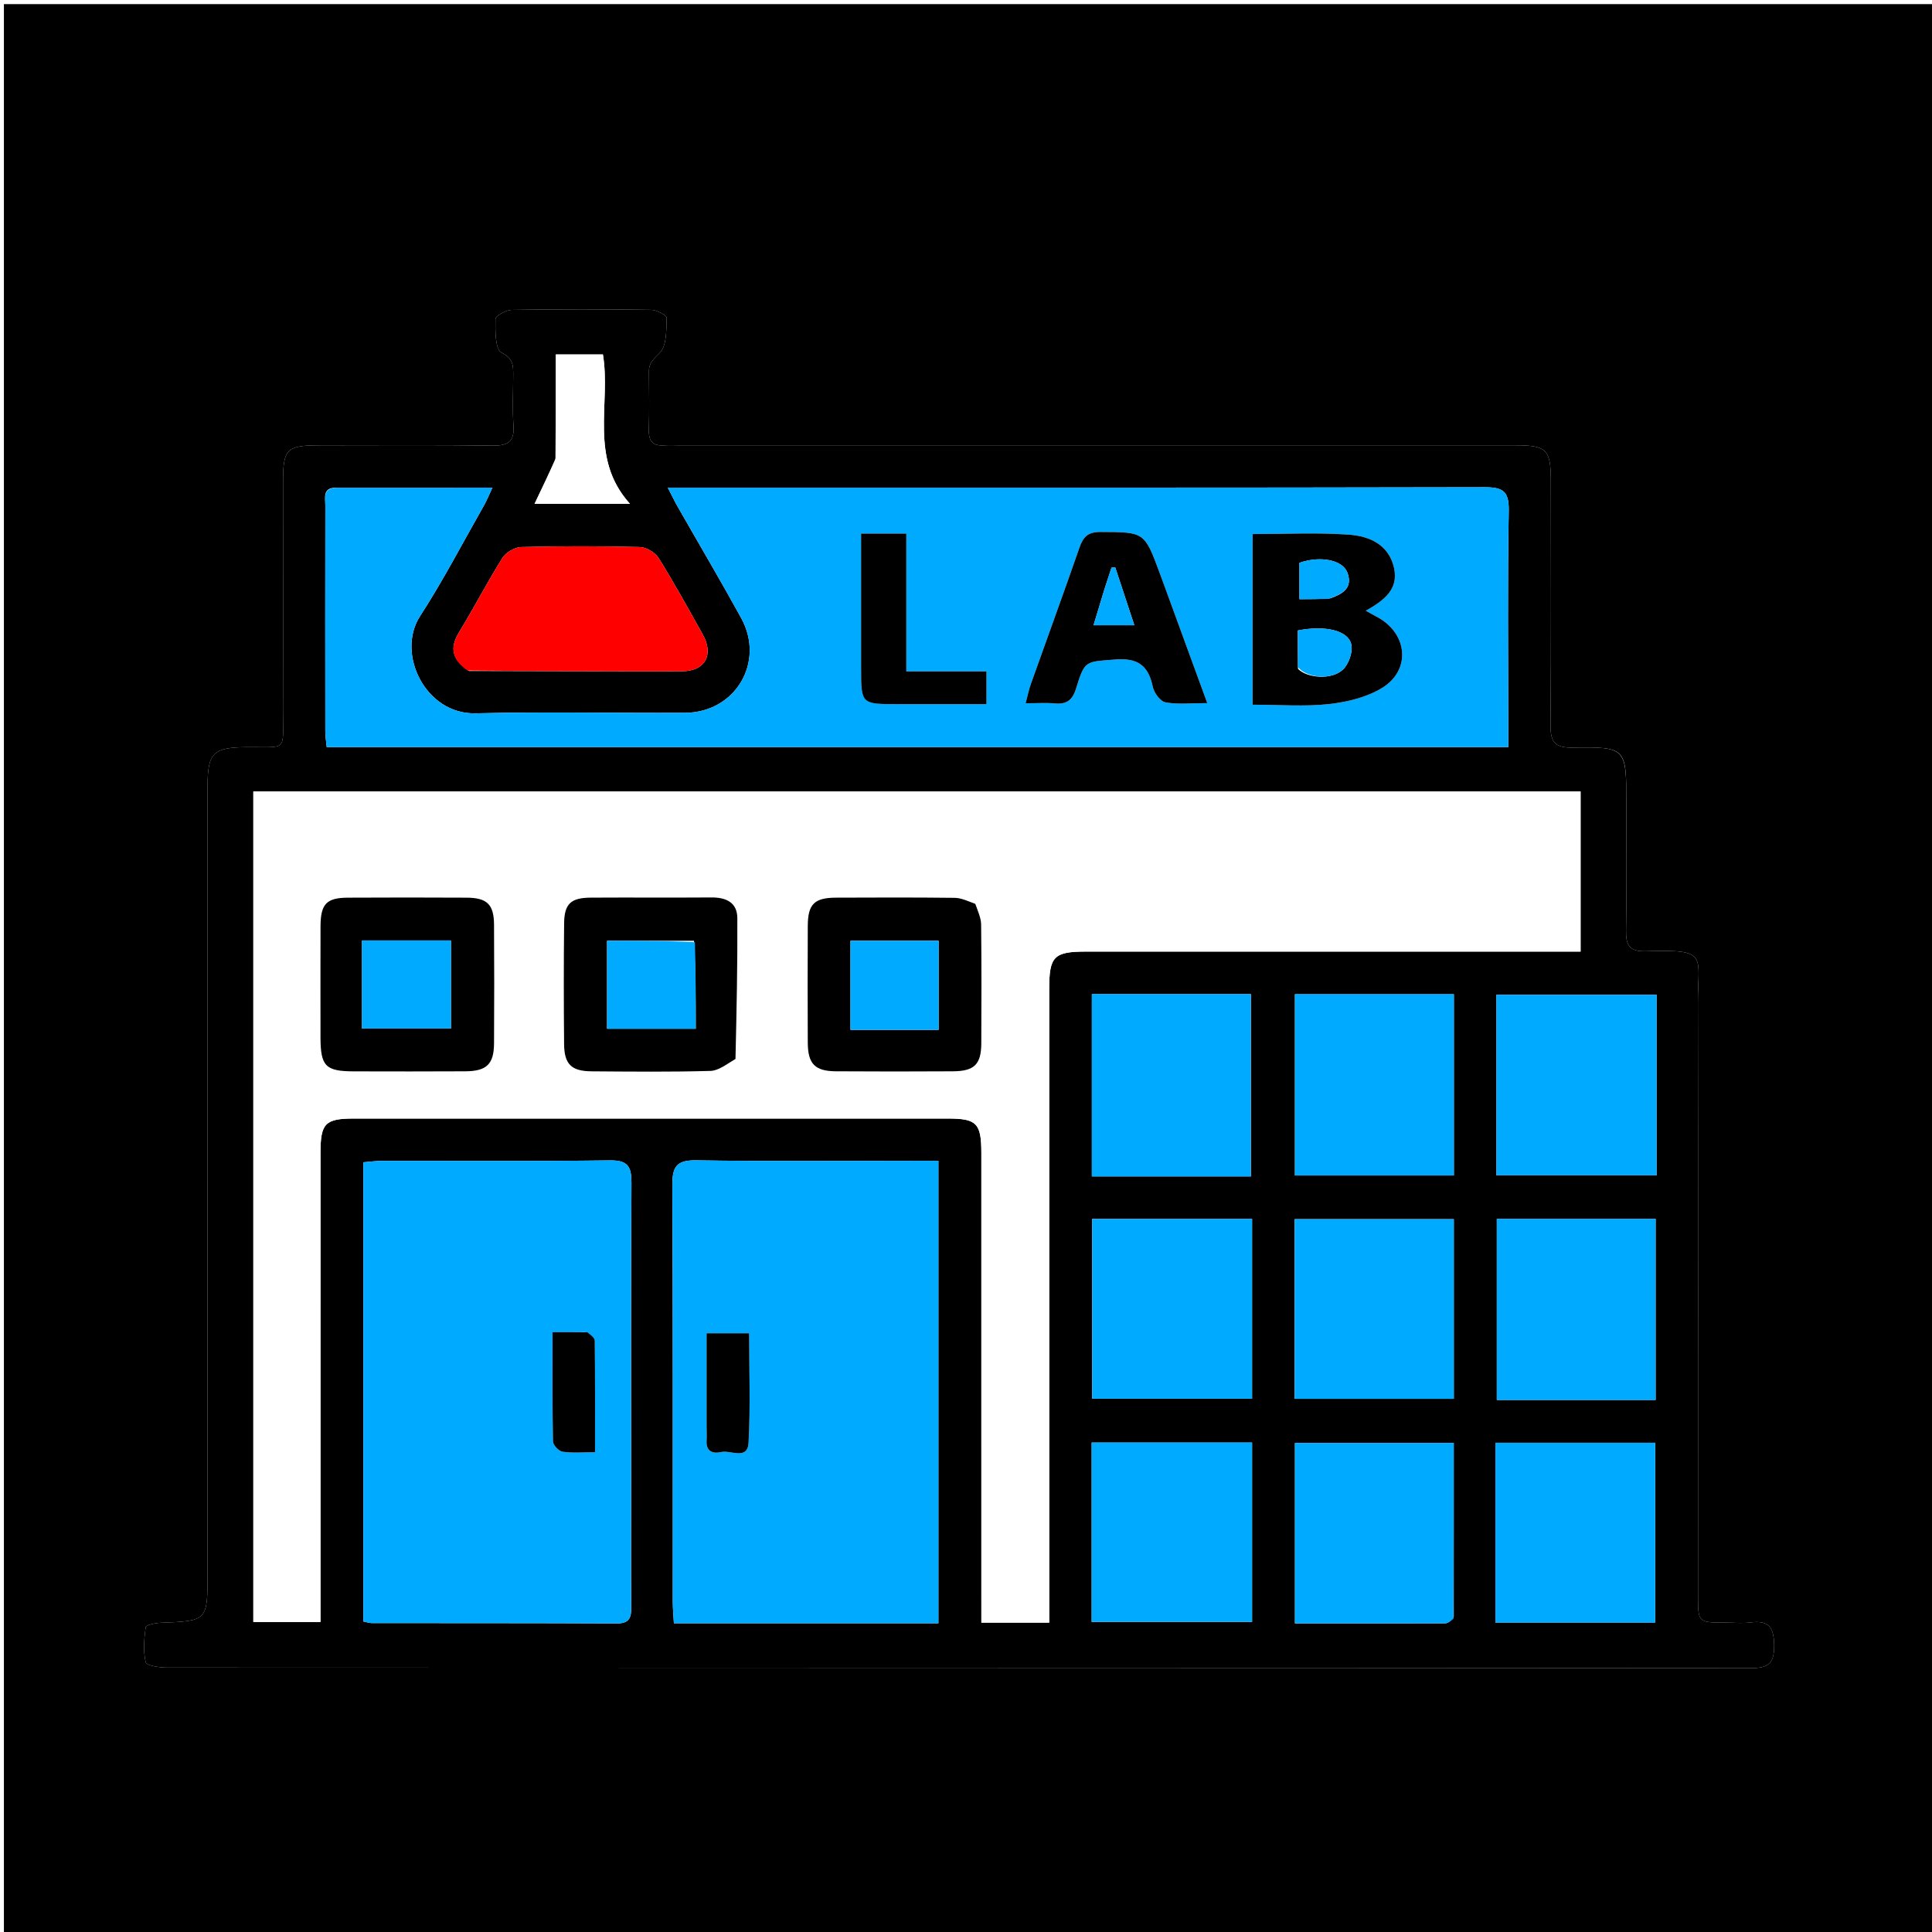
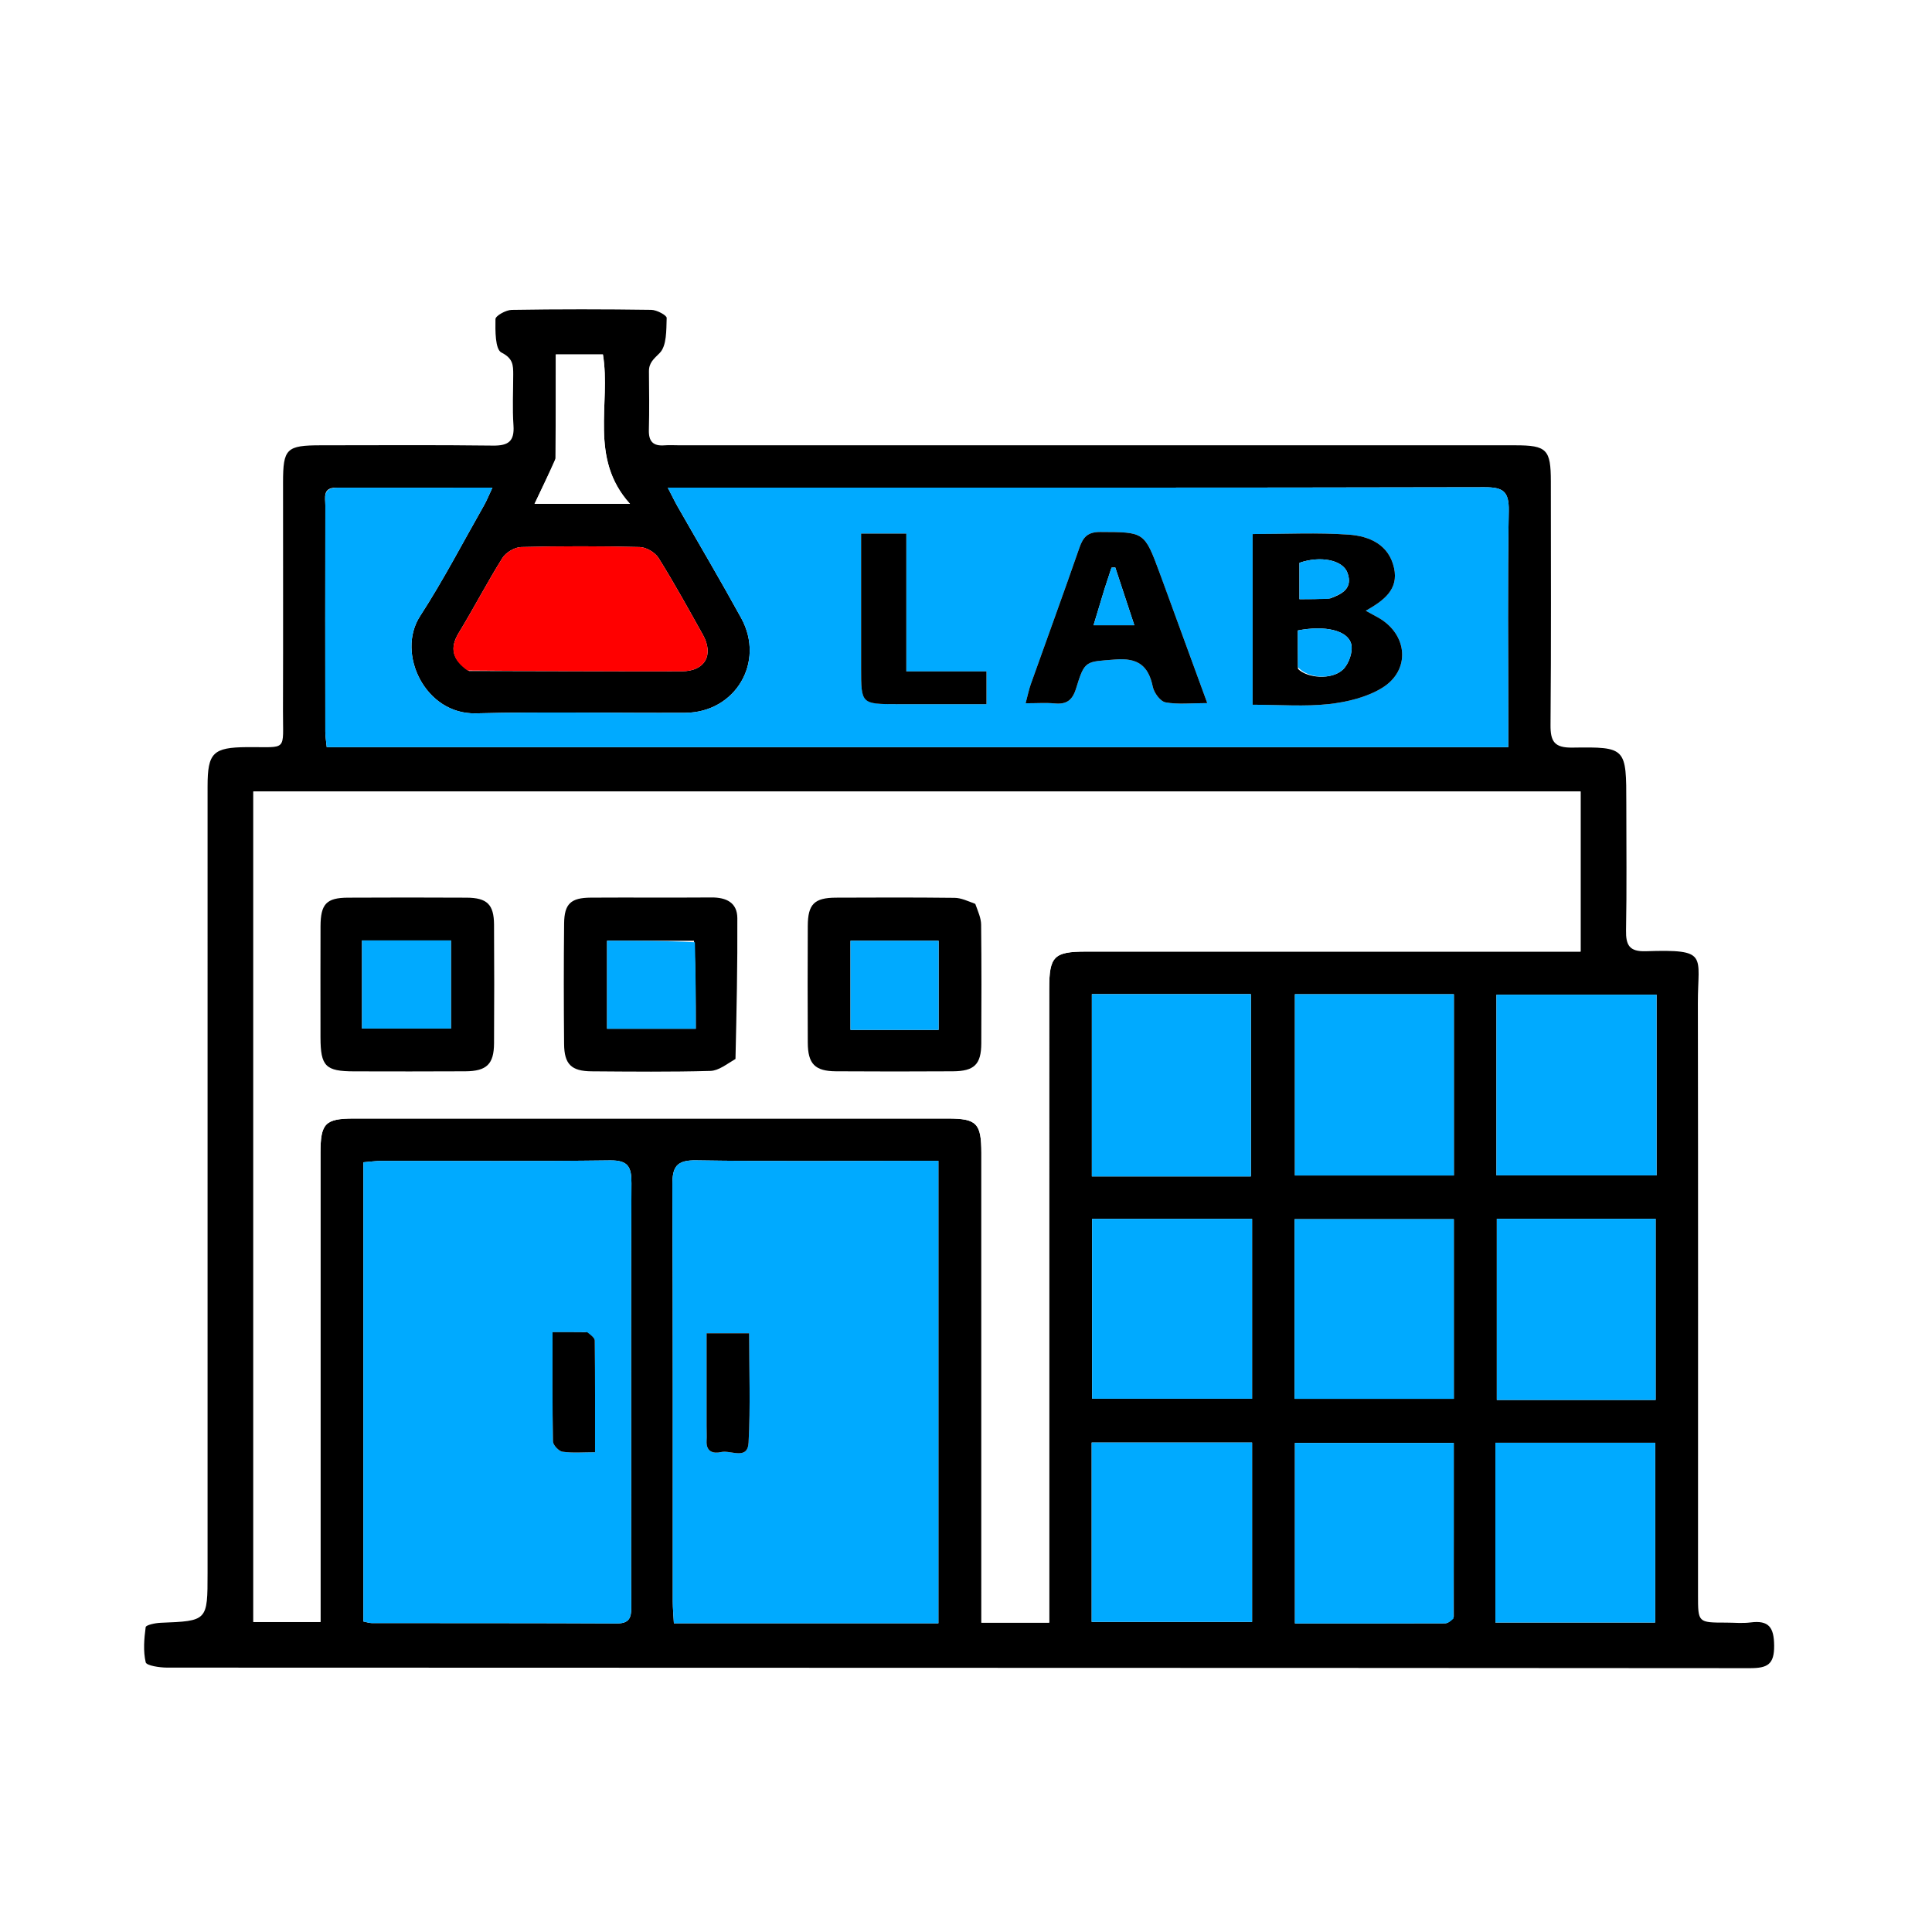
<svg xmlns="http://www.w3.org/2000/svg" version="1.1" id="Layer_1" x="0px" y="0px" width="100%" viewBox="0 0 512 512" enable-background="new 0 0 512 512" xml:space="preserve">
-   <path fill="#000000" opacity="1" stroke="none" d=" M288,513   C192.023,513 96.547,513 1.035,513   C1.035,342.398 1.035,171.797 1.035,1.097   C171.56,1.097 342.12,1.097 512.84,1.097   C512.84,171.667 512.84,342.333 512.84,513   C438.13,513 363.315,513 288,513  M430.99,212.546   C430.99,198.119 430.987,197.917 416.709,198.123   C411.924,198.192 410.865,196.508 410.905,192.077   C411.096,170.58 410.993,149.08 410.99,127.581   C410.989,119.104 409.914,118.011 401.563,118.01   C327.733,118.008 253.903,118.009 180.073,118.009   C178.74,118.009 177.4,117.917 176.075,118.021   C173.073,118.256 171.875,116.964 171.957,113.943   C172.097,108.78 172.026,103.611 171.978,98.445   C171.956,96.13 173.215,95.168 174.816,93.559   C176.709,91.655 176.57,87.471 176.676,84.254   C176.7,83.552 174.039,82.131 172.6,82.111   C160.27,81.937 147.934,81.923 135.605,82.123   C134.083,82.147 131.32,83.685 131.305,84.559   C131.251,87.638 131.212,92.579 132.881,93.422   C135.966,94.979 136.01,96.751 136.009,99.241   C136.007,103.741 135.769,108.257 136.077,112.736   C136.369,116.971 134.703,118.139 130.628,118.086   C115.464,117.891 100.297,118.008 85.131,118.009   C75.883,118.01 75.011,118.86 75.01,127.886   C75.008,148.052 75.055,168.218 74.992,188.383   C74.957,199.372 76.345,197.912 65.488,197.997   C56.483,198.068 55.01,199.463 55.01,208.355   C55.007,277.852 55.008,347.349 55.008,416.845   C55.008,429.597 55.007,429.565 42.527,430.057   C41.145,430.112 38.681,430.646 38.605,431.211   C38.19,434.294 37.919,437.561 38.613,440.528   C38.819,441.41 42.305,441.933 44.288,441.933   C184.114,441.997 323.941,441.972 463.767,442.079   C468.372,442.082 470.216,441.121 470.168,436.078   C470.122,431.269 468.757,429.337 463.918,429.963   C461.787,430.238 459.591,430.01 457.424,430.009   C449.997,430.005 449.992,430.005 449.992,422.794   C449.99,370.463 450.043,318.132 449.954,265.802   C449.932,253.07 452.933,251.549 436.162,252.085   C431.802,252.224 430.844,250.482 430.918,246.529   C431.125,235.534 430.99,224.532 430.99,212.546  z" data-index="0" style="opacity: 1; visibility: visible;" />
  <path fill="#1F201E" opacity="1" stroke="none" d=" M430.99,213.039   C430.99,224.532 431.125,235.534 430.918,246.529   C430.844,250.482 431.802,252.224 436.162,252.085   C452.933,251.549 449.932,253.07 449.954,265.802   C450.043,318.132 449.99,370.463 449.992,422.794   C449.992,430.005 449.997,430.005 457.424,430.009   C459.591,430.01 461.787,430.238 463.918,429.963   C468.757,429.337 470.122,431.269 470.168,436.078   C470.216,441.121 468.372,442.082 463.767,442.079   C323.941,441.972 184.114,441.997 44.288,441.933   C42.305,441.933 38.819,441.41 38.613,440.528   C37.919,437.561 38.19,434.294 38.605,431.211   C38.681,430.646 41.145,430.112 42.527,430.057   C55.007,429.565 55.008,429.597 55.008,416.845   C55.008,347.349 55.007,277.852 55.01,208.355   C55.01,199.463 56.483,198.068 65.488,197.997   C76.345,197.912 74.957,199.372 74.992,188.383   C75.055,168.218 75.008,148.052 75.01,127.886   C75.011,118.86 75.883,118.01 85.131,118.009   C100.297,118.008 115.464,117.891 130.628,118.086   C134.703,118.139 136.369,116.971 136.077,112.736   C135.769,108.257 136.007,103.741 136.009,99.241   C136.01,96.751 135.966,94.979 132.881,93.422   C131.212,92.579 131.251,87.638 131.305,84.559   C131.32,83.685 134.083,82.147 135.605,82.123   C147.934,81.923 160.27,81.937 172.6,82.111   C174.039,82.131 176.7,83.552 176.676,84.254   C176.57,87.471 176.709,91.655 174.816,93.559   C173.215,95.168 171.956,96.13 171.978,98.445   C172.026,103.611 172.097,108.78 171.957,113.943   C171.875,116.964 173.073,118.256 176.075,118.021   C177.4,117.917 178.74,118.009 180.073,118.009   C253.903,118.009 327.733,118.008 401.563,118.01   C409.914,118.011 410.989,119.104 410.99,127.581   C410.993,149.08 411.096,170.58 410.905,192.077   C410.865,196.508 411.924,198.192 416.709,198.123   C430.987,197.917 430.99,198.119 430.99,213.039  M278.051,421.462   C278.051,368.306 278.05,315.151 278.052,261.995   C278.052,253.443 279.305,252.178 287.82,252.177   C329.478,252.173 371.136,252.175 412.794,252.175   C414.742,252.175 416.69,252.175 418.869,252.175   C418.869,237.724 418.869,223.813 418.869,209.745   C301.46,209.745 184.293,209.745 67.136,209.745   C67.136,283.395 67.136,356.627 67.136,429.847   C73.197,429.847 78.911,429.847 84.929,429.847   C84.929,427.645 84.929,425.835 84.929,424.025   C84.929,384.533 84.927,345.042 84.931,305.55   C84.932,297.71 86.138,296.426 93.77,296.424   C146.259,296.409 198.748,296.409 251.237,296.424   C258.859,296.426 260.068,297.716 260.069,305.562   C260.073,345.054 260.071,384.546 260.071,424.037   C260.071,425.978 260.071,427.919 260.071,430.014   C266.306,430.014 271.903,430.014 278.051,430.014   C278.051,427.347 278.051,424.897 278.051,421.462  M88.984,129.249   C85.451,129.245 86.221,131.905 86.218,133.911   C86.18,153.906 86.188,173.901 86.211,193.896   C86.212,195.184 86.44,196.471 86.586,198.002   C190.925,198.002 294.983,198.002 399.698,198.002   C399.698,195.936 399.698,194.148 399.698,192.36   C399.698,173.365 399.486,154.365 399.835,135.376   C399.932,130.097 398.238,129.114 393.35,129.125   C323.2,129.279 253.05,129.23 182.9,129.23   C181.152,129.23 179.403,129.23 176.968,129.23   C178.114,131.439 178.811,132.902 179.611,134.305   C185.22,144.14 190.991,153.886 196.436,163.81   C202.826,175.456 194.884,188.83 181.581,188.902   C163.086,189.002 144.581,188.579 126.098,189.045   C112.684,189.384 104.931,173.149 111.322,163.281   C117.469,153.793 122.697,143.708 128.3,133.869   C128.997,132.645 129.516,131.319 130.497,129.234   C116.43,129.234 103.166,129.234 88.984,129.249  M167.26,394.5   C167.26,367.523 167.179,340.546 167.341,313.571   C167.367,309.224 166.467,307.452 161.619,307.517   C141.474,307.786 121.323,307.622 101.173,307.647   C99.582,307.649 97.991,307.882 96.299,308.016   C96.299,348.881 96.299,389.248 96.299,429.714   C97.249,429.899 97.881,430.13 98.513,430.131   C120.16,430.16 141.808,430.12 163.455,430.23   C166.701,430.246 167.319,428.767 167.293,425.973   C167.2,415.816 167.259,405.658 167.26,394.5  M241.429,430.189   C243.839,430.189 246.249,430.189 248.685,430.189   C248.685,388.937 248.685,348.576 248.685,307.627   C246.531,307.627 244.742,307.627 242.952,307.627   C223.477,307.627 203.999,307.815 184.529,307.502   C179.283,307.418 178.16,309.186 178.184,314.069   C178.364,350.854 178.278,387.642 178.294,424.428   C178.295,426.2 178.47,427.971 178.587,430.189   C199.549,430.189 219.999,430.189 241.429,430.189  M318.485,311.754   C322.763,311.754 327.041,311.754 331.498,311.754   C331.498,295.323 331.498,279.468 331.498,263.452   C317.287,263.452 303.403,263.452 289.354,263.452   C289.354,279.591 289.354,295.452 289.354,311.754   C298.93,311.754 308.21,311.754 318.485,311.754  M439.004,281.501   C439.004,275.558 439.004,269.615 439.004,263.6   C424.542,263.6 410.555,263.6 396.578,263.6   C396.578,279.754 396.578,295.483 396.578,311.481   C410.744,311.481 424.617,311.481 439.004,311.481   C439.004,301.691 439.004,292.096 439.004,281.501  M396.293,390.581   C396.293,403.675 396.293,416.769 396.293,429.98   C410.81,429.98 424.704,429.98 438.639,429.98   C438.639,413.861 438.639,398.01 438.639,382.351   C424.391,382.351 410.504,382.351 396.293,382.351   C396.293,385 396.293,387.305 396.293,390.581  M331.815,418.477   C331.815,406.398 331.815,394.319 331.815,382.288   C317.216,382.288 303.312,382.288 289.304,382.288   C289.304,398.303 289.304,414.032 289.304,429.82   C303.55,429.82 317.547,429.82 331.815,429.82   C331.815,426.087 331.815,422.778 331.815,418.477  M425.491,370.998   C429.919,370.998 434.347,370.998 438.761,370.998   C438.761,354.641 438.761,338.894 438.761,322.999   C424.623,322.999 410.723,322.999 396.672,322.999   C396.672,339.095 396.672,354.943 396.672,370.998   C406.197,370.998 415.346,370.998 425.491,370.998  M331.816,361.447   C331.816,348.678 331.816,335.908 331.816,323.008   C317.314,323.008 303.407,323.008 289.422,323.008   C289.422,339.125 289.422,354.984 289.422,370.669   C303.695,370.669 317.604,370.669 331.816,370.669   C331.816,367.706 331.816,365.068 331.816,361.447  M385.291,285.5   C385.291,278.226 385.291,270.952 385.291,263.486   C370.906,263.486 357.042,263.486 343.164,263.486   C343.164,279.655 343.164,295.519 343.164,311.512   C357.241,311.512 370.973,311.512 385.291,311.512   C385.291,303.025 385.291,294.763 385.291,285.5  M385.261,428.437   C385.261,413.039 385.261,397.641 385.261,382.388   C370.698,382.388 356.82,382.388 343.169,382.388   C343.169,398.516 343.169,414.263 343.169,430.23   C356.65,430.23 369.791,430.243 382.932,430.195   C383.67,430.193 384.407,429.692 385.261,428.437  M385.277,328.543   C385.277,326.766 385.277,324.99 385.277,323.09   C370.872,323.09 357.013,323.09 343.085,323.09   C343.085,339.143 343.085,354.866 343.085,370.699   C357.225,370.699 371.108,370.699 385.277,370.699   C385.277,356.782 385.277,343.157 385.277,328.543  M124.304,177.815   C143.11,177.85 161.917,177.927 180.723,177.895   C186.829,177.884 189.257,173.561 186.257,168.19   C182.444,161.366 178.673,154.51 174.538,147.883   C173.617,146.408 171.277,145.018 169.556,144.974   C159.077,144.707 148.584,144.708 138.105,144.973   C136.391,145.016 134.065,146.403 133.144,147.873   C129.083,154.349 125.565,161.164 121.584,167.694   C119.097,171.775 119.863,174.861 124.304,177.815  M147.199,121.916   C145.39,125.708 143.58,129.5 141.656,133.534   C150.049,133.534 157.891,133.534 166.956,133.534   C155.967,121.361 161.946,107.015 159.781,93.93   C155.631,93.93 151.706,93.93 147.293,93.93   C147.293,103.145 147.293,112.085 147.199,121.916  z" data-index="1" style="opacity: 1; visibility: visible; fill: rgb(0, 0, 0);" />
  <path fill="#BBBBBC" opacity="1" stroke="none" d=" M278.051,421.954   C278.051,424.897 278.051,427.347 278.051,430.014   C271.903,430.014 266.306,430.014 260.071,430.014   C260.071,427.919 260.071,425.978 260.071,424.037   C260.071,384.546 260.073,345.054 260.069,305.562   C260.068,297.716 258.859,296.426 251.237,296.424   C198.748,296.409 146.259,296.409 93.77,296.424   C86.138,296.426 84.932,297.71 84.931,305.55   C84.927,345.042 84.929,384.533 84.929,424.025   C84.929,425.835 84.929,427.645 84.929,429.847   C78.911,429.847 73.197,429.847 67.136,429.847   C67.136,356.627 67.136,283.395 67.136,209.745   C184.293,209.745 301.46,209.745 418.869,209.745   C418.869,223.813 418.869,237.724 418.869,252.175   C416.69,252.175 414.742,252.175 412.794,252.175   C371.136,252.175 329.478,252.173 287.82,252.177   C279.305,252.178 278.052,253.443 278.052,261.995   C278.05,315.151 278.051,368.306 278.051,421.954  M195.064,280.246   C195.201,267.935 195.468,255.622 195.401,243.312   C195.379,239.166 192.438,237.808 188.542,237.837   C177.88,237.917 167.217,237.817 156.555,237.884   C151.277,237.917 149.556,239.51 149.498,244.705   C149.381,255.366 149.395,266.03 149.491,276.692   C149.539,282.042 151.42,283.874 156.785,283.913   C167.281,283.989 177.782,284.098 188.269,283.803   C190.456,283.741 192.595,281.989 195.064,280.246  M258.152,239.224   C256.429,238.775 254.71,237.957 252.982,237.937   C242.492,237.815 231.999,237.84 221.508,237.89   C215.8,237.917 214.097,239.627 214.07,245.356   C214.02,255.681 214.02,266.006 214.07,276.331   C214.098,281.938 215.966,283.866 221.52,283.904   C231.845,283.974 242.171,283.965 252.496,283.907   C258.206,283.875 260.025,282.082 260.052,276.508   C260.101,266.016 260.125,255.524 260.008,245.033   C259.989,243.3 259.199,241.575 258.152,239.224  M84.932,272.399   C84.932,273.231 84.93,274.063 84.933,274.896   C84.954,282.585 86.254,283.912 93.872,283.922   C103.692,283.936 113.512,283.97 123.332,283.907   C128.981,283.871 130.894,282.002 130.926,276.48   C130.987,265.994 130.992,255.508 130.924,245.023   C130.889,239.69 129.071,237.922 123.66,237.892   C113.174,237.836 102.688,237.837 92.203,237.892   C86.512,237.921 84.969,239.56 84.943,245.459   C84.904,254.114 84.932,262.769 84.932,272.399  z" data-index="2" style="opacity: 1; visibility: visible; fill: rgb(255, 255, 255);" />
  <path fill="#2195C9" opacity="1" stroke="none" d=" M89.443,129.242   C103.166,129.234 116.43,129.234 130.497,129.234   C129.516,131.319 128.997,132.645 128.3,133.869   C122.697,143.708 117.469,153.793 111.322,163.281   C104.931,173.149 112.684,189.384 126.098,189.045   C144.581,188.579 163.086,189.002 181.581,188.902   C194.884,188.83 202.826,175.456 196.436,163.81   C190.991,153.886 185.22,144.14 179.611,134.305   C178.811,132.902 178.114,131.439 176.968,129.23   C179.403,129.23 181.152,129.23 182.9,129.23   C253.05,129.23 323.2,129.279 393.35,129.125   C398.238,129.114 399.932,130.097 399.835,135.376   C399.486,154.365 399.698,173.365 399.698,192.36   C399.698,194.148 399.698,195.936 399.698,198.002   C294.983,198.002 190.925,198.002 86.586,198.002   C86.44,196.471 86.212,195.184 86.211,193.896   C86.188,173.901 86.18,153.906 86.218,133.911   C86.221,131.905 85.451,129.245 89.443,129.242  M331.963,165.5   C331.963,172.569 331.963,179.638 331.963,186.761   C339.252,186.761 345.778,187.294 352.167,186.586   C356.985,186.053 362.158,184.805 366.232,182.328   C373.888,177.673 373.117,168.162 365.329,163.711   C364.37,163.163 363.393,162.647 361.949,161.857   C366.68,159.174 370.708,156.268 369.437,150.514   C368.06,144.275 362.852,142.072 357.468,141.687   C349.126,141.089 340.71,141.529 331.963,141.529   C331.963,149.251 331.963,156.875 331.963,165.5  M308.199,154.283   C307.919,153.502 307.645,152.718 307.358,151.939   C303.272,140.873 303.271,141.023 291.612,140.975   C288.273,140.961 287.039,142.31 286.047,145.173   C281.86,157.252 277.46,169.258 273.174,181.304   C272.659,182.753 272.361,184.279 271.8,186.375   C274.879,186.375 277.196,186.201 279.476,186.417   C282.623,186.714 284.203,185.61 285.174,182.438   C287.49,174.874 287.711,175.408 295.545,174.776   C301.521,174.294 304.341,176.369 305.509,182.029   C305.838,183.623 307.508,185.882 308.876,186.133   C312.159,186.736 315.627,186.328 319.939,186.328   C315.875,175.198 312.187,165.099 308.199,154.283  M238.569,186.611   C246.149,186.611 253.728,186.611 261.425,186.611   C261.425,183.328 261.425,180.91 261.425,177.93   C254.412,177.93 247.686,177.93 240.183,177.93   C240.183,165.387 240.183,153.38 240.183,141.402   C235.823,141.402 232.258,141.402 228.198,141.402   C228.198,153.518 228.198,165.285 228.198,177.053   C228.198,186.612 228.198,186.612 238.569,186.611  z" data-index="3" style="opacity: 1; visibility: visible; fill: rgb(0, 170, 255);" />
  <path fill="#7E7F7F" opacity="1" stroke="none" d=" M167.26,395   C167.259,405.658 167.2,415.816 167.293,425.973   C167.319,428.767 166.701,430.246 163.455,430.23   C141.808,430.12 120.16,430.16 98.513,430.131   C97.881,430.13 97.249,429.899 96.299,429.714   C96.299,389.248 96.299,348.881 96.299,308.016   C97.991,307.882 99.582,307.649 101.173,307.647   C121.323,307.622 141.474,307.786 161.619,307.517   C166.467,307.452 167.367,309.224 167.341,313.571   C167.179,340.546 167.26,367.523 167.26,395  M155.174,353.03   C152.421,353.03 149.667,353.03 146.431,353.03   C146.431,363.149 146.355,372.576 146.546,381.998   C146.566,382.967 148.088,384.583 149.081,384.724   C151.767,385.105 154.544,384.854 157.692,384.854   C157.692,374.448 157.727,364.854 157.621,355.263   C157.613,354.536 156.607,353.821 155.174,353.03  z" data-index="4" style="opacity: 1; visibility: visible; fill: rgb(0, 170, 255);" />
  <path fill="#7E7F7F" opacity="1" stroke="none" d=" M240.939,430.189   C219.999,430.189 199.549,430.189 178.587,430.189   C178.47,427.971 178.295,426.2 178.294,424.428   C178.278,387.642 178.364,350.854 178.184,314.069   C178.16,309.186 179.283,307.418 184.529,307.502   C203.999,307.815 223.477,307.627 242.952,307.627   C244.742,307.627 246.531,307.627 248.685,307.627   C248.685,348.576 248.685,388.937 248.685,430.189   C246.249,430.189 243.839,430.189 240.939,430.189  M187.25,378.344   C187.255,379.505 187.32,380.668 187.254,381.824   C187.087,384.74 189.014,385.291 191.125,384.806   C193.646,384.226 198.125,387.056 198.38,382.311   C198.892,372.767 198.532,363.176 198.532,353.334   C194.609,353.334 191.241,353.334 187.251,353.334   C187.251,361.553 187.251,369.467 187.25,378.344  z" data-index="5" style="opacity: 1; visibility: visible; fill: rgb(0, 170, 255);" />
  <path fill="#B0D6F1" opacity="1" stroke="none" d=" M317.988,311.754   C308.21,311.754 298.93,311.754 289.354,311.754   C289.354,295.452 289.354,279.591 289.354,263.452   C303.403,263.452 317.287,263.452 331.498,263.452   C331.498,279.468 331.498,295.323 331.498,311.754   C327.041,311.754 322.763,311.754 317.988,311.754  z" data-index="6" style="opacity: 1; visibility: visible; fill: rgb(0, 170, 255);" />
  <path fill="#B0D6F1" opacity="1" stroke="none" d=" M439.004,282.001   C439.004,292.096 439.004,301.691 439.004,311.481   C424.617,311.481 410.744,311.481 396.578,311.481   C396.578,295.483 396.578,279.754 396.578,263.6   C410.555,263.6 424.542,263.6 439.004,263.6   C439.004,269.615 439.004,275.558 439.004,282.001  z" data-index="7" style="opacity: 1; visibility: visible; fill: rgb(0, 170, 255);" />
  <path fill="#B2D8F3" opacity="1" stroke="none" d=" M396.293,390.095   C396.293,387.305 396.293,385 396.293,382.351   C410.504,382.351 424.391,382.351 438.639,382.351   C438.639,398.01 438.639,413.861 438.639,429.98   C424.704,429.98 410.81,429.98 396.293,429.98   C396.293,416.769 396.293,403.675 396.293,390.095  z" data-index="8" style="opacity: 1; visibility: visible; fill: rgb(0, 170, 255);" />
  <path fill="#B2D8F3" opacity="1" stroke="none" d=" M331.815,418.973   C331.815,422.778 331.815,426.087 331.815,429.82   C317.547,429.82 303.55,429.82 289.304,429.82   C289.304,414.032 289.304,398.303 289.304,382.288   C303.312,382.288 317.216,382.288 331.815,382.288   C331.815,394.319 331.815,406.398 331.815,418.973  z" data-index="9" style="opacity: 1; visibility: visible; fill: rgb(0, 170, 255);" />
  <path fill="#D1EAF9" opacity="1" stroke="none" d=" M424.993,370.998   C415.346,370.998 406.197,370.998 396.672,370.998   C396.672,354.943 396.672,339.095 396.672,322.999   C410.723,322.999 424.623,322.999 438.761,322.999   C438.761,338.894 438.761,354.641 438.761,370.998   C434.347,370.998 429.919,370.998 424.993,370.998  z" data-index="10" style="opacity: 1; visibility: visible; fill: rgb(0, 170, 255);" />
  <path fill="#D1EAF9" opacity="1" stroke="none" d=" M331.816,361.938   C331.816,365.068 331.816,367.706 331.816,370.669   C317.604,370.669 303.695,370.669 289.422,370.669   C289.422,354.984 289.422,339.125 289.422,323.008   C303.407,323.008 317.314,323.008 331.816,323.008   C331.816,335.908 331.816,348.678 331.816,361.938  z" data-index="11" style="opacity: 1; visibility: visible; fill: rgb(0, 170, 255);" />
  <path fill="#D1E9F8" opacity="1" stroke="none" d=" M385.291,286   C385.291,294.763 385.291,303.025 385.291,311.512   C370.973,311.512 357.241,311.512 343.164,311.512   C343.164,295.519 343.164,279.655 343.164,263.486   C357.042,263.486 370.906,263.486 385.291,263.486   C385.291,270.952 385.291,278.226 385.291,286  z" data-index="12" style="opacity: 1; visibility: visible; fill: rgb(0, 170, 255);" />
  <path fill="#D3ECFB" opacity="1" stroke="none" d=" M385.202,428.93   C384.407,429.692 383.67,430.193 382.932,430.195   C369.791,430.243 356.65,430.23 343.169,430.23   C343.169,414.263 343.169,398.516 343.169,382.388   C356.82,382.388 370.698,382.388 385.261,382.388   C385.261,397.641 385.261,413.039 385.202,428.93  z" data-index="13" style="opacity: 1; visibility: visible; fill: rgb(0, 170, 255);" />
  <path fill="#B3DAF5" opacity="1" stroke="none" d=" M385.277,329.038   C385.277,343.157 385.277,356.782 385.277,370.699   C371.108,370.699 357.225,370.699 343.085,370.699   C343.085,354.866 343.085,339.143 343.085,323.09   C357.013,323.09 370.872,323.09 385.277,323.09   C385.277,324.99 385.277,326.766 385.277,329.038  z" data-index="14" style="opacity: 1; visibility: visible; fill: rgb(0, 170, 255);" />
  <path fill="#99C248" opacity="1" stroke="none" d=" M123.9,177.696   C119.863,174.861 119.097,171.775 121.584,167.694   C125.565,161.164 129.083,154.349 133.144,147.873   C134.065,146.403 136.391,145.016 138.105,144.973   C148.584,144.708 159.077,144.707 169.556,144.974   C171.277,145.018 173.617,146.408 174.538,147.883   C178.673,154.51 182.444,161.366 186.257,168.19   C189.257,173.561 186.829,177.884 180.723,177.895   C161.917,177.927 143.11,177.85 123.9,177.696  z" data-index="15" style="opacity: 1; visibility: visible; fill: rgb(255, 0, 0);" />
  <path fill="#CDE5F3" opacity="1" stroke="none" d=" M147.246,121.471   C147.293,112.085 147.293,103.145 147.293,93.93   C151.706,93.93 155.631,93.93 159.781,93.93   C161.946,107.015 155.967,121.361 166.956,133.534   C157.891,133.534 150.049,133.534 141.656,133.534   C143.58,129.5 145.39,125.708 147.246,121.471  z" data-index="16" style="opacity: 1; visibility: visible; fill: rgb(255, 255, 255);" />
  <path fill="#212220" opacity="1" stroke="none" d=" M194.91,280.631   C192.595,281.989 190.456,283.741 188.269,283.803   C177.782,284.098 167.281,283.989 156.785,283.913   C151.42,283.874 149.539,282.042 149.491,276.692   C149.395,266.03 149.381,255.366 149.498,244.705   C149.556,239.51 151.277,237.917 156.555,237.884   C167.217,237.817 177.88,237.917 188.542,237.837   C192.438,237.808 195.379,239.166 195.401,243.312   C195.468,255.622 195.201,267.935 194.91,280.631  M183.913,249.311   C176.23,249.311 168.547,249.311 160.876,249.311   C160.876,257.331 160.876,264.992 160.876,272.632   C168.907,272.632 176.463,272.632 184.384,272.632   C184.384,264.923 184.384,257.505 183.913,249.311  z" data-index="17" style="opacity: 1; visibility: visible; fill: rgb(0, 0, 0);" />
  <path fill="#1E1F1D" opacity="1" stroke="none" d=" M258.459,239.535   C259.199,241.575 259.989,243.3 260.008,245.033   C260.125,255.524 260.101,266.016 260.052,276.508   C260.025,282.082 258.206,283.875 252.496,283.907   C242.171,283.965 231.845,283.974 221.52,283.904   C215.966,283.866 214.098,281.938 214.07,276.331   C214.02,266.006 214.02,255.681 214.07,245.356   C214.097,239.627 215.8,237.917 221.508,237.89   C231.999,237.84 242.492,237.815 252.982,237.937   C254.71,237.957 256.429,238.775 258.459,239.535  M233.565,272.926   C238.65,272.926 243.735,272.926 248.743,272.926   C248.743,264.517 248.743,256.933 248.743,249.311   C240.727,249.311 233.039,249.311 225.389,249.311   C225.389,257.316 225.389,264.889 225.389,272.926   C228.009,272.926 230.301,272.926 233.565,272.926  z" data-index="18" style="opacity: 1; visibility: visible; fill: rgb(0, 0, 0);" />
  <path fill="#1E1F1D" opacity="1" stroke="none" d=" M84.932,271.911   C84.932,262.769 84.904,254.114 84.943,245.459   C84.969,239.56 86.512,237.921 92.203,237.892   C102.688,237.837 113.174,237.836 123.66,237.892   C129.071,237.922 130.889,239.69 130.924,245.023   C130.992,255.508 130.987,265.994 130.926,276.48   C130.894,282.002 128.981,283.871 123.332,283.907   C113.512,283.97 103.692,283.936 93.872,283.922   C86.254,283.912 84.954,282.585 84.933,274.896   C84.93,274.063 84.932,273.231 84.932,271.911  M95.936,264.446   C95.936,267.186 95.936,269.926 95.936,272.575   C104.379,272.575 111.949,272.575 119.51,272.575   C119.51,264.526 119.51,256.834 119.51,249.234   C111.497,249.234 103.923,249.234 95.936,249.234   C95.936,254.205 95.936,258.833 95.936,264.446  z" data-index="19" style="opacity: 1; visibility: visible; fill: rgb(0, 0, 0);" />
  <path fill="#1D1F1E" opacity="1" stroke="none" d=" M331.963,165   C331.963,156.875 331.963,149.251 331.963,141.529   C340.71,141.529 349.126,141.089 357.468,141.687   C362.852,142.072 368.06,144.275 369.437,150.514   C370.708,156.268 366.68,159.174 361.949,161.857   C363.393,162.647 364.37,163.163 365.329,163.711   C373.117,168.162 373.888,177.673 366.232,182.328   C362.158,184.805 356.985,186.053 352.167,186.586   C345.778,187.294 339.252,186.761 331.963,186.761   C331.963,179.638 331.963,172.569 331.963,165  M343.976,177.257   C346.375,179.728 352.907,180.262 355.88,177.454   C357.434,175.987 358.566,172.772 358.104,170.756   C357.251,167.043 351.146,165.673 343.941,167.079   C343.941,170.085 343.941,173.201 343.976,177.257  M352.543,158.573   C355.72,157.411 358.589,155.893 357.079,151.774   C355.819,148.34 349.794,147.238 344.363,149.154   C344.363,152.415 344.363,155.625 344.363,158.791   C347.108,158.791 349.421,158.791 352.543,158.573  z" data-index="20" style="opacity: 1; visibility: visible; fill: rgb(0, 0, 0);" />
  <path fill="#1D201F" opacity="1" stroke="none" d=" M308.349,154.642   C312.187,165.099 315.875,175.198 319.939,186.328   C315.627,186.328 312.159,186.736 308.876,186.133   C307.508,185.882 305.838,183.623 305.509,182.029   C304.341,176.369 301.521,174.294 295.545,174.776   C287.711,175.408 287.49,174.874 285.174,182.438   C284.203,185.61 282.623,186.714 279.476,186.417   C277.196,186.201 274.879,186.375 271.8,186.375   C272.361,184.279 272.659,182.753 273.174,181.304   C277.46,169.258 281.86,157.252 286.047,145.173   C287.039,142.31 288.273,140.961 291.612,140.975   C303.271,141.023 303.272,140.873 307.358,151.939   C307.645,152.718 307.919,153.502 308.349,154.642  M292.685,156.174   C291.742,159.29 290.798,162.407 289.801,165.699   C293.615,165.699 296.793,165.699 300.61,165.699   C298.795,160.199 297.175,155.291 295.556,150.384   C295.225,150.4 294.893,150.417 294.562,150.433   C294.01,152.095 293.458,153.756 292.685,156.174  z" data-index="21" style="opacity: 1; visibility: visible; fill: rgb(0, 0, 0);" />
  <path fill="#1D2323" opacity="1" stroke="none" d=" M238.082,186.611   C228.198,186.612 228.198,186.612 228.198,177.053   C228.198,165.285 228.198,153.518 228.198,141.402   C232.258,141.402 235.823,141.402 240.183,141.402   C240.183,153.38 240.183,165.387 240.183,177.93   C247.686,177.93 254.412,177.93 261.425,177.93   C261.425,180.91 261.425,183.328 261.425,186.611   C253.728,186.611 246.149,186.611 238.082,186.611  z" data-index="22" style="opacity: 1; visibility: visible; fill: rgb(0, 0, 0);" />
  <path fill="#222220" opacity="1" stroke="none" d=" M155.62,353.065   C156.607,353.821 157.613,354.536 157.621,355.263   C157.727,364.854 157.692,374.448 157.692,384.854   C154.544,384.854 151.767,385.105 149.081,384.724   C148.088,384.583 146.566,382.967 146.546,381.998   C146.355,372.576 146.431,363.149 146.431,353.03   C149.667,353.03 152.421,353.03 155.62,353.065  z" data-index="23" style="opacity: 1; visibility: visible; fill: rgb(0, 0, 0);" />
  <path fill="#222220" opacity="1" stroke="none" d=" M187.251,377.862   C187.251,369.467 187.251,361.553 187.251,353.334   C191.241,353.334 194.609,353.334 198.532,353.334   C198.532,363.176 198.892,372.767 198.38,382.311   C198.125,387.056 193.646,384.226 191.125,384.806   C189.014,385.291 187.087,384.74 187.254,381.824   C187.32,380.668 187.255,379.505 187.251,377.862  z" data-index="24" style="opacity: 1; visibility: visible; fill: rgb(0, 0, 0);" />
  <path fill="#2192C4" opacity="1" stroke="none" d=" M184.149,249.7   C184.384,257.505 184.384,264.923 184.384,272.632   C176.463,272.632 168.907,272.632 160.876,272.632   C160.876,264.992 160.876,257.331 160.876,249.311   C168.547,249.311 176.23,249.311 184.149,249.7  z" data-index="25" style="opacity: 1; visibility: visible; fill: rgb(0, 170, 255);" />
  <path fill="#2196CA" opacity="1" stroke="none" d=" M233.079,272.926   C230.301,272.926 228.009,272.926 225.389,272.926   C225.389,264.889 225.389,257.316 225.389,249.311   C233.039,249.311 240.727,249.311 248.743,249.311   C248.743,256.933 248.743,264.517 248.743,272.926   C243.735,272.926 238.65,272.926 233.079,272.926  z" data-index="26" style="opacity: 1; visibility: visible; fill: rgb(0, 170, 255);" />
  <path fill="#2196CA" opacity="1" stroke="none" d=" M95.936,263.953   C95.936,258.833 95.936,254.205 95.936,249.234   C103.923,249.234 111.497,249.234 119.51,249.234   C119.51,256.834 119.51,264.526 119.51,272.575   C111.949,272.575 104.379,272.575 95.936,272.575   C95.936,269.926 95.936,267.186 95.936,263.953  z" data-index="27" style="opacity: 1; visibility: visible; fill: rgb(0, 170, 255);" />
  <path fill="#2193C6" opacity="1" stroke="none" d=" M343.958,176.788   C343.941,173.201 343.941,170.085 343.941,167.079   C351.146,165.673 357.251,167.043 358.104,170.756   C358.566,172.772 357.434,175.987 355.88,177.454   C352.907,180.262 346.375,179.728 343.958,176.788  z" data-index="28" style="opacity: 1; visibility: visible; fill: rgb(0, 170, 255);" />
  <path fill="#2193C6" opacity="1" stroke="none" d=" M352.139,158.682   C349.421,158.791 347.108,158.791 344.363,158.791   C344.363,155.625 344.363,152.415 344.363,149.154   C349.794,147.238 355.819,148.34 357.079,151.774   C358.589,155.893 355.72,157.411 352.139,158.682  z" data-index="29" style="opacity: 1; visibility: visible; fill: rgb(0, 170, 255);" />
  <path fill="#2190C2" opacity="1" stroke="none" d=" M292.795,155.796   C293.458,153.756 294.01,152.095 294.562,150.433   C294.893,150.417 295.225,150.4 295.556,150.384   C297.175,155.291 298.795,160.199 300.61,165.699   C296.793,165.699 293.615,165.699 289.801,165.699   C290.798,162.407 291.742,159.29 292.795,155.796  z" data-index="30" style="opacity: 1; visibility: visible; fill: rgb(0, 170, 255);" />
</svg>
